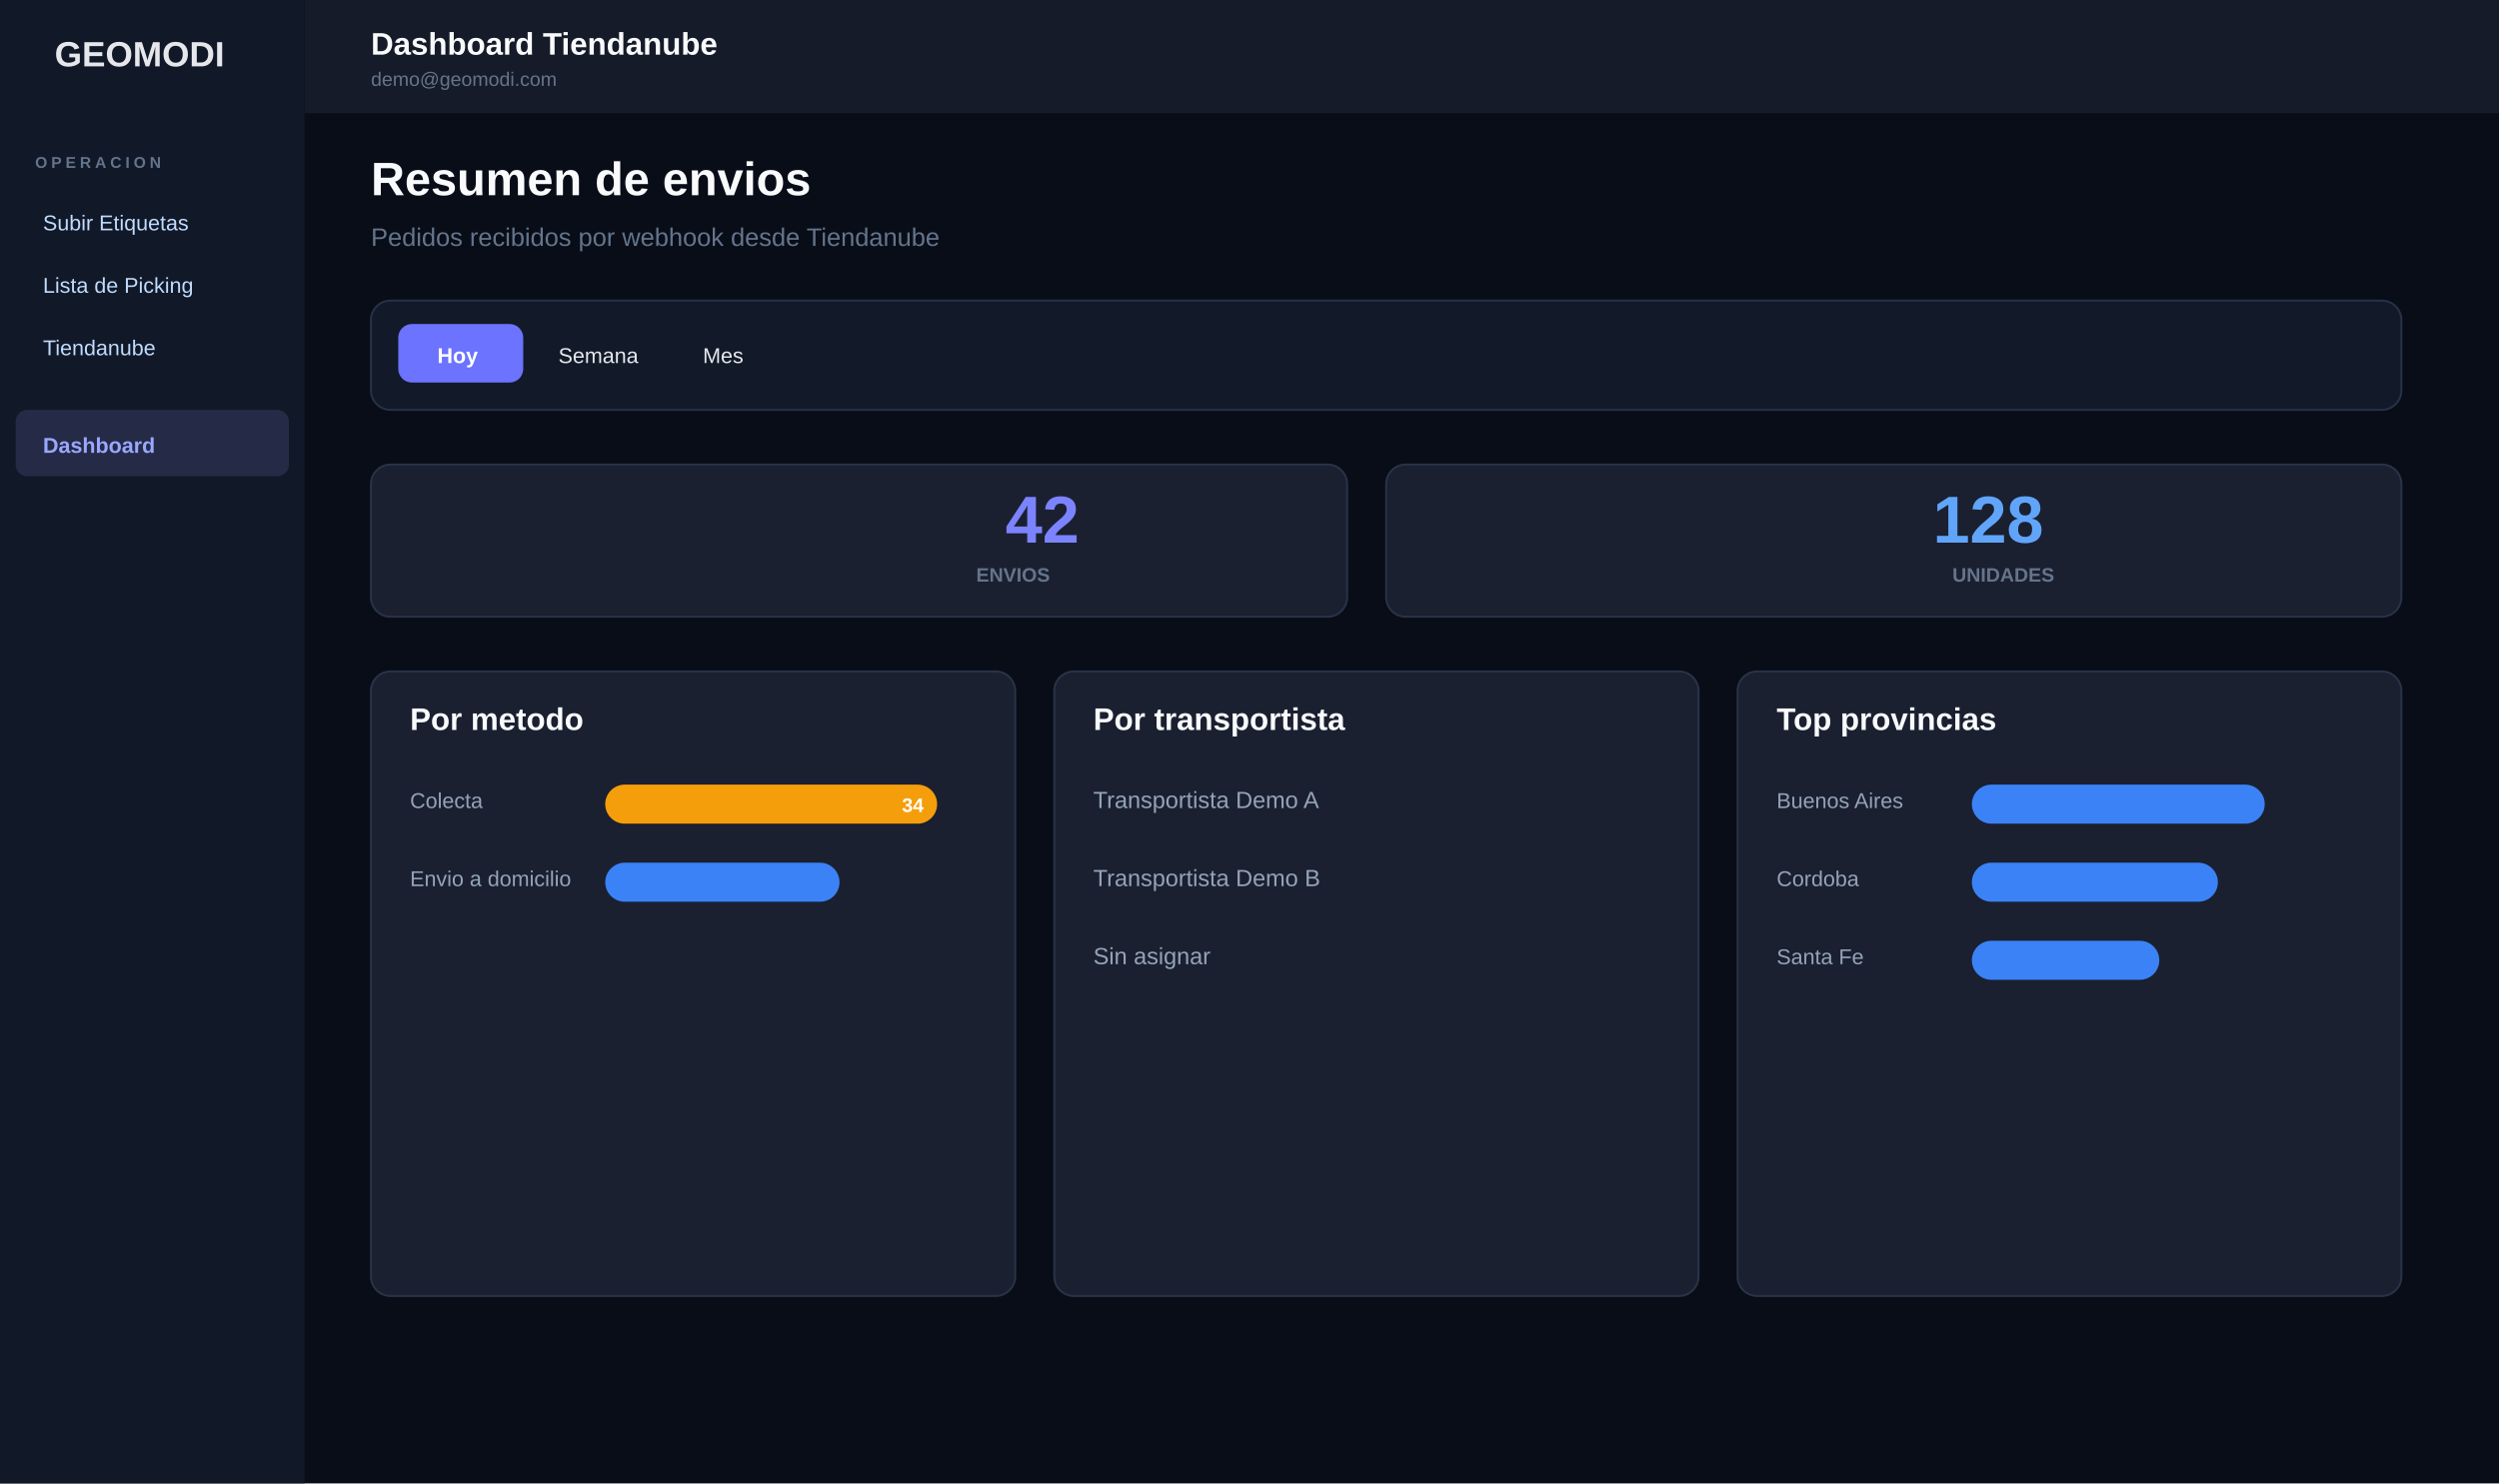
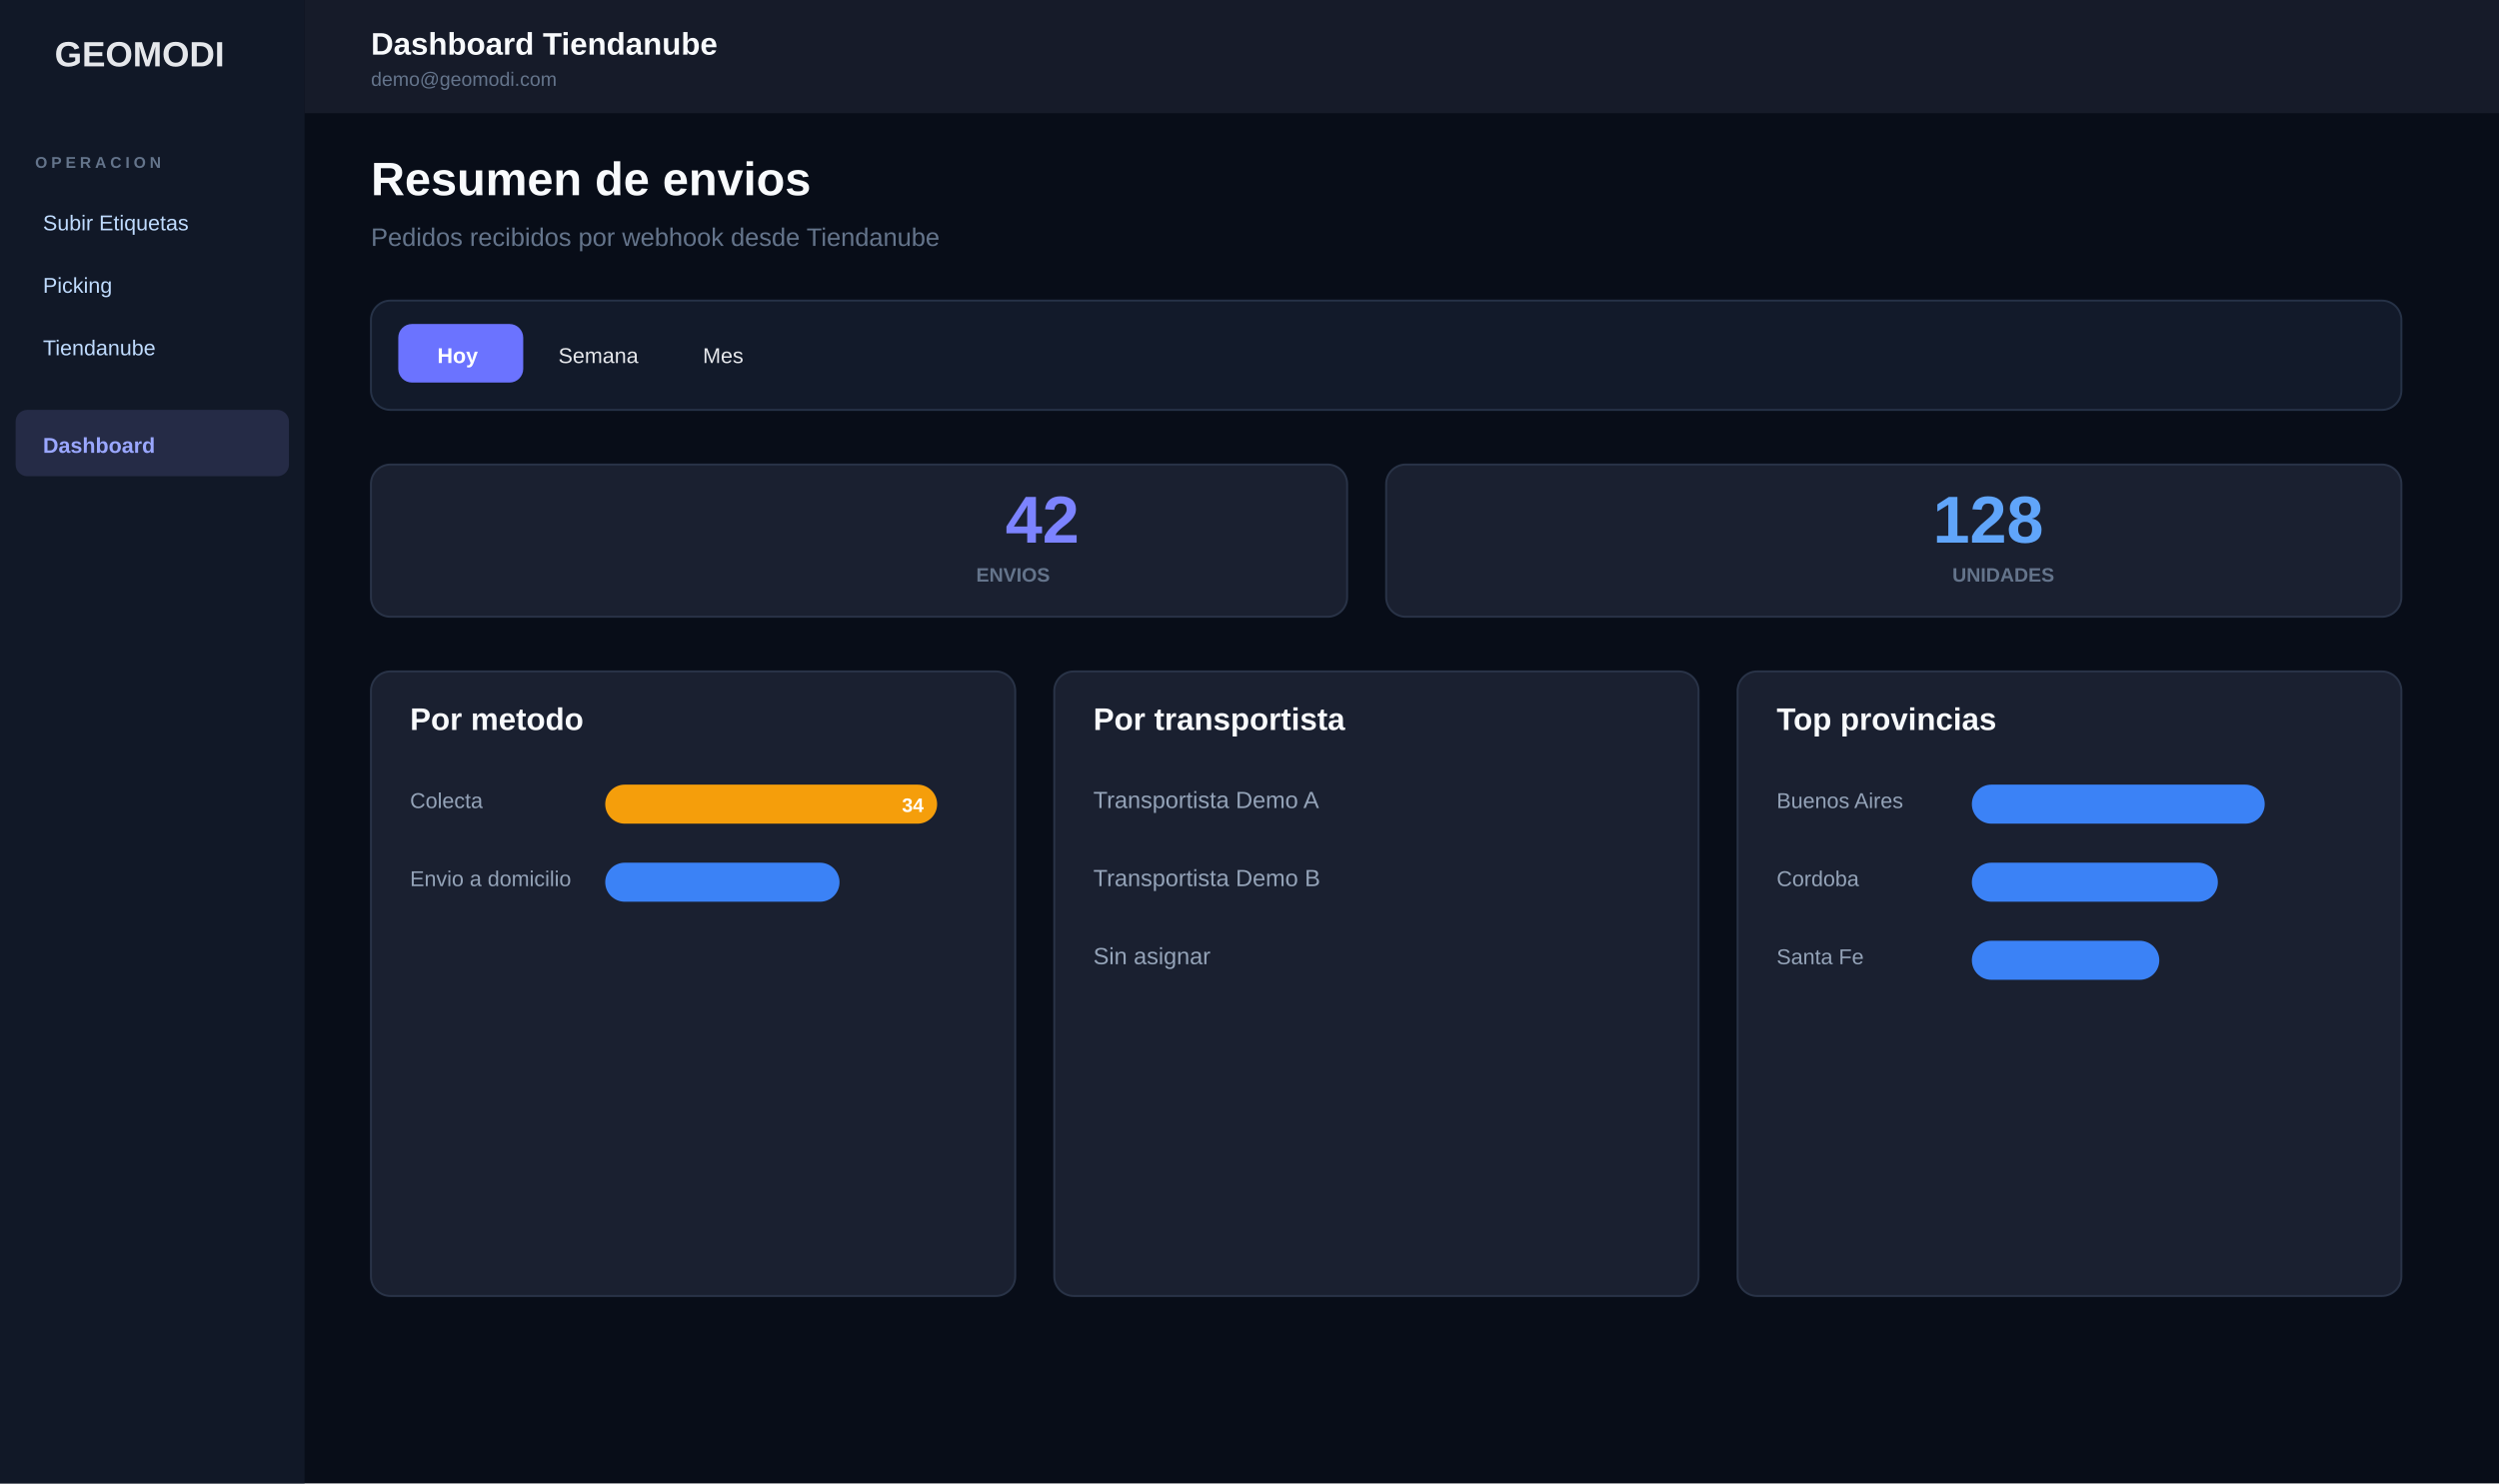
<svg xmlns="http://www.w3.org/2000/svg" width="1280" height="760" viewBox="0 0 1280 760" fill="none">
  <rect width="1280" height="760" fill="#080d18" />
  <rect width="156" height="760" fill="#111827" />
  <text x="28" y="34" fill="#e5e7eb" font-family="Arial" font-size="18" font-weight="700">GEOMODI</text>
  <text x="18" y="86" fill="#64748b" font-family="Arial" font-size="8" font-weight="700" letter-spacing="2">OPERACION</text>
  <rect x="8" y="210" width="140" height="34" rx="6" fill="#252b46" />
  <text x="22" y="232" fill="#9aa7ff" font-family="Arial" font-size="11" font-weight="700">Dashboard</text>
  <text x="22" y="118" fill="#bfdbfe" font-family="Arial" font-size="11">Subir Etiquetas</text>
-   <text x="22" y="150" fill="#bfdbfe" font-family="Arial" font-size="11">Lista de Picking</text>
+   <text x="22" y="150" fill="#bfdbfe" font-family="Arial" font-size="11">Picking</text>
  <text x="22" y="182" fill="#bfdbfe" font-family="Arial" font-size="11">Tiendanube</text>
  <rect x="156" width="1124" height="58" fill="#161b29" />
  <text x="190" y="28" fill="#f8fafc" font-family="Arial" font-size="16" font-weight="700">Dashboard Tiendanube</text>
  <text x="190" y="44" fill="#64748b" font-family="Arial" font-size="10">demo@geomodi.com</text>
  <text x="190" y="100" fill="#f8fafc" font-family="Arial" font-size="24" font-weight="800">Resumen de envios</text>
  <text x="190" y="126" fill="#64748b" font-family="Arial" font-size="13">Pedidos recibidos por webhook desde Tiendanube</text>
  <rect x="190" y="154" width="1040" height="56" rx="10" fill="#121a2a" stroke="#263247" />
  <rect x="204" y="166" width="64" height="30" rx="7" fill="#6b73ff" />
  <text x="224" y="186" fill="#fff" font-family="Arial" font-size="11" font-weight="700">Hoy</text>
  <text x="286" y="186" fill="#e5e7eb" font-family="Arial" font-size="11">Semana</text>
  <text x="360" y="186" fill="#e5e7eb" font-family="Arial" font-size="11">Mes</text>
  <rect x="190" y="238" width="500" height="78" rx="10" fill="#1a2030" stroke="#293347" />
  <rect x="710" y="238" width="520" height="78" rx="10" fill="#1a2030" stroke="#293347" />
  <text x="515" y="278" fill="#7c83ff" font-family="Arial" font-size="34" font-weight="800">42</text>
  <text x="500" y="298" fill="#64748b" font-family="Arial" font-size="10" font-weight="700">ENVIOS</text>
  <text x="990" y="278" fill="#60a5fa" font-family="Arial" font-size="34" font-weight="800">128</text>
  <text x="1000" y="298" fill="#64748b" font-family="Arial" font-size="10" font-weight="700">UNIDADES</text>
  <rect x="190" y="344" width="330" height="320" rx="10" fill="#1a2030" stroke="#293347" />
  <text x="210" y="374" fill="#f8fafc" font-family="Arial" font-size="16" font-weight="800">Por metodo</text>
  <text x="210" y="414" fill="#94a3b8" font-family="Arial" font-size="11">Colecta</text>
  <rect x="310" y="402" width="170" height="20" rx="10" fill="#f59e0b" />
  <text x="462" y="416" fill="#fff" font-family="Arial" font-size="10" font-weight="700">34</text>
  <text x="210" y="454" fill="#94a3b8" font-family="Arial" font-size="11">Envio a domicilio</text>
  <rect x="310" y="442" width="120" height="20" rx="10" fill="#3b82f6" />
  <rect x="540" y="344" width="330" height="320" rx="10" fill="#1a2030" stroke="#293347" />
  <text x="560" y="374" fill="#f8fafc" font-family="Arial" font-size="16" font-weight="800">Por transportista</text>
  <text x="560" y="414" fill="#94a3b8" font-family="Arial" font-size="12">Transportista Demo A</text>
  <text x="560" y="454" fill="#94a3b8" font-family="Arial" font-size="12">Transportista Demo B</text>
  <text x="560" y="494" fill="#94a3b8" font-family="Arial" font-size="12">Sin asignar</text>
  <rect x="890" y="344" width="340" height="320" rx="10" fill="#1a2030" stroke="#293347" />
  <text x="910" y="374" fill="#f8fafc" font-family="Arial" font-size="16" font-weight="800">Top provincias</text>
  <text x="910" y="414" fill="#94a3b8" font-family="Arial" font-size="11">Buenos Aires</text>
  <rect x="1010" y="402" width="150" height="20" rx="10" fill="#3b82f6" />
  <text x="910" y="454" fill="#94a3b8" font-family="Arial" font-size="11">Cordoba</text>
  <rect x="1010" y="442" width="126" height="20" rx="10" fill="#3b82f6" />
  <text x="910" y="494" fill="#94a3b8" font-family="Arial" font-size="11">Santa Fe</text>
  <rect x="1010" y="482" width="96" height="20" rx="10" fill="#3b82f6" />
</svg>
